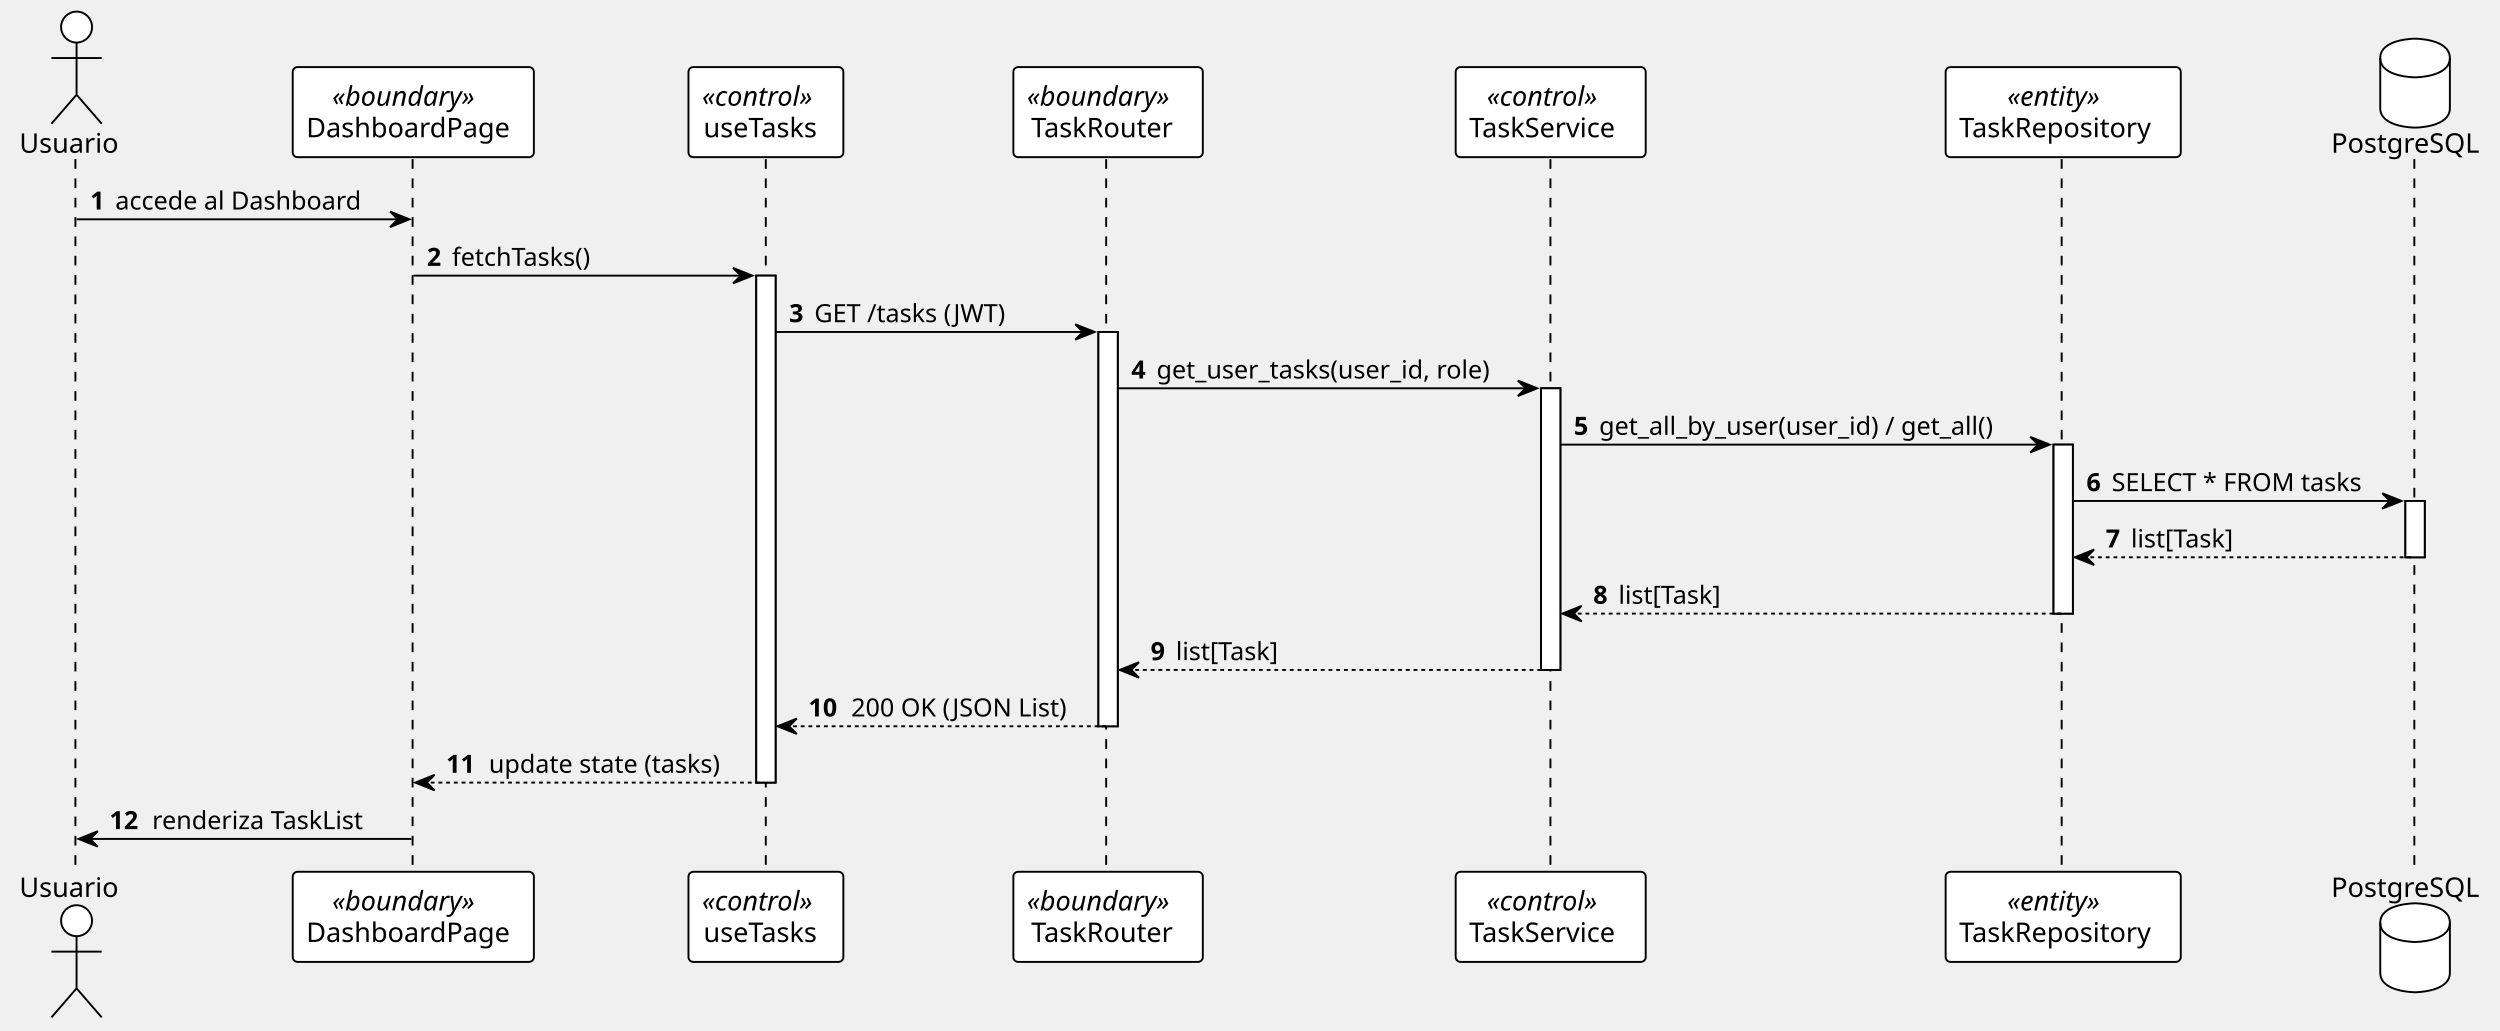
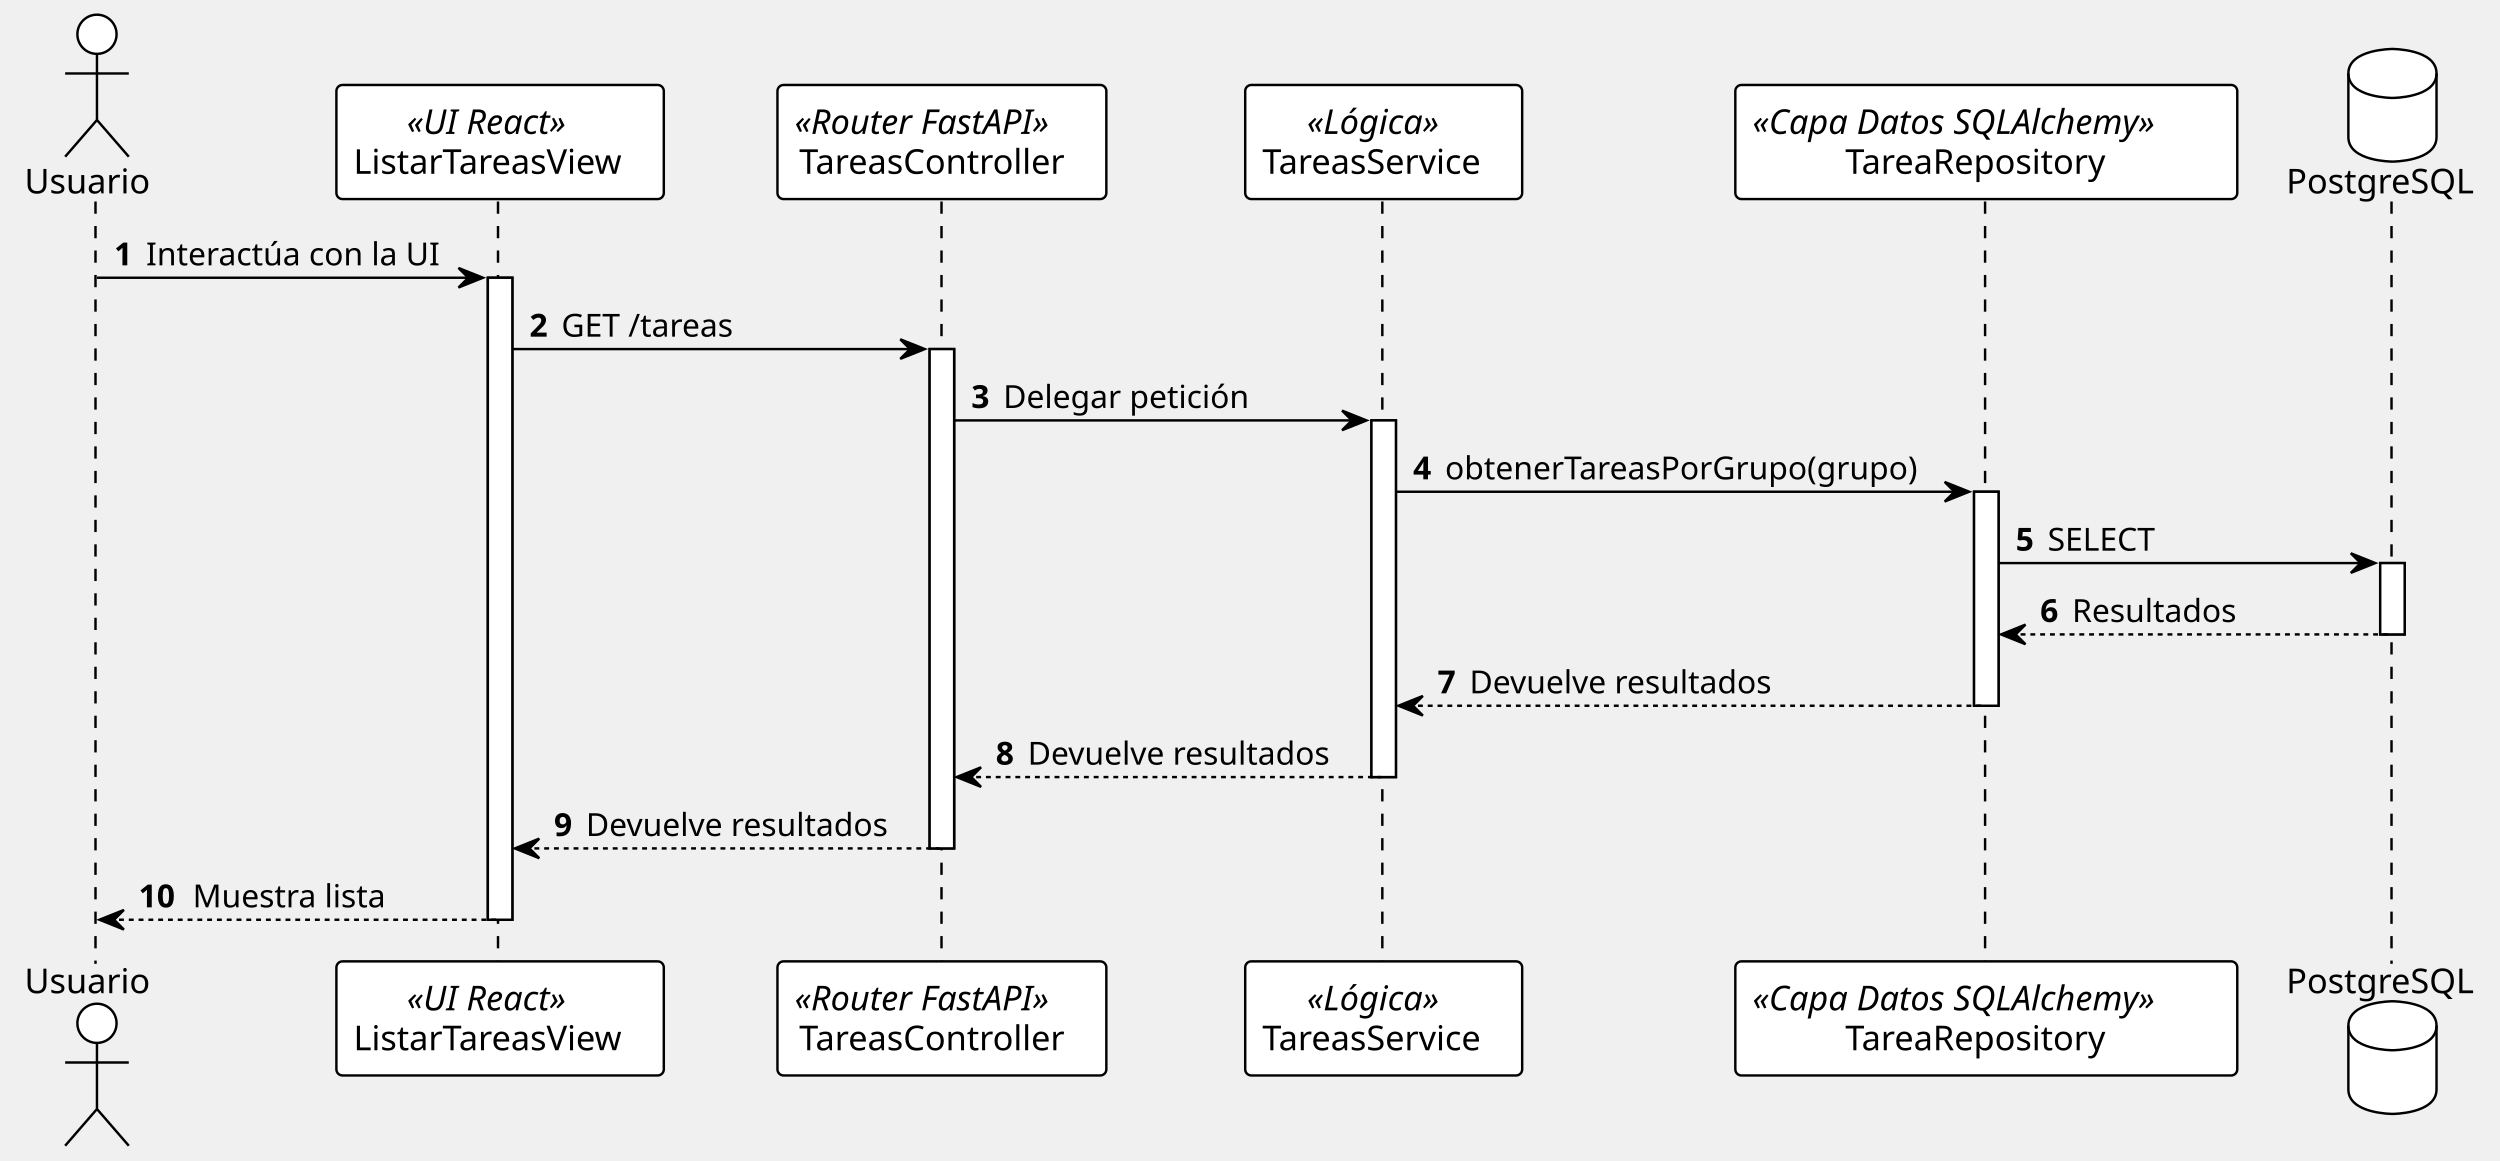
- <svg xmlns="http://www.w3.org/2000/svg" contentStyleType="text/css" data-diagram-type="SEQUENCE" height="533px" preserveAspectRatio="none" style="width:1293px;height:533px;background:#FFFFFF;" version="1.1" viewBox="0 0 1293 533" width="1293px" zoomAndPan="magnify">
+ <svg xmlns="http://www.w3.org/2000/svg" contentStyleType="text/css" data-diagram-type="SEQUENCE" height="474px" preserveAspectRatio="none" style="width:1021px;height:474px;background:#FFFFFF;" version="1.1" viewBox="0 0 1021 474" width="1021px" zoomAndPan="magnify">
  <defs />
  <g>
    <g>
-       <rect fill="#FFFFFF" height="262.195" style="stroke:#000000;stroke-width:1;" width="10" x="391.13" y="142.562" />
+       <rect fill="#FFFFFF" height="262.195" style="stroke:#000000;stroke-width:1;" width="10" x="199.242" y="113.43" />
    </g>
    <g>
-       <rect fill="#FFFFFF" height="203.93" style="stroke:#000000;stroke-width:1;" width="10" x="568.099" y="171.695" />
+       <rect fill="#FFFFFF" height="203.93" style="stroke:#000000;stroke-width:1;" width="10" x="379.67" y="142.562" />
    </g>
    <g>
-       <rect fill="#FFFFFF" height="145.664" style="stroke:#000000;stroke-width:1;" width="10" x="797.019" y="200.828" />
+       <rect fill="#FFFFFF" height="145.664" style="stroke:#000000;stroke-width:1;" width="10" x="560.099" y="171.695" />
    </g>
    <g>
-       <rect fill="#FFFFFF" height="87.398" style="stroke:#000000;stroke-width:1;" width="10" x="1062.09" y="229.961" />
+       <rect fill="#FFFFFF" height="87.398" style="stroke:#000000;stroke-width:1;" width="10" x="806.203" y="200.828" />
    </g>
    <g>
-       <rect fill="#FFFFFF" height="29.133" style="stroke:#000000;stroke-width:1;" width="10" x="1244.069" y="259.094" />
+       <rect fill="#FFFFFF" height="29.133" style="stroke:#000000;stroke-width:1;" width="10" x="972.074" y="229.961" />
    </g>
    <g class="participant-lifeline" data-entity-uid="part1" data-qualified-name="Usuario" id="part1-lifeline">
      <g>
-         <rect fill="#000000" fill-opacity="0" height="369.594" width="8" x="35.602" y="82.297" />
-         <line style="stroke:#000000;stroke-width:1;stroke-dasharray:5,5;" x1="39" x2="39" y1="82.297" y2="451.891" />
+         <rect fill="#000000" fill-opacity="0" height="311.328" width="8" x="35.602" y="82.297" />
+         <line style="stroke:#000000;stroke-width:1;stroke-dasharray:5,5;" x1="39" x2="39" y1="82.297" y2="393.625" />
      </g>
    </g>
-     <g class="participant-lifeline" data-entity-uid="part2" data-qualified-name="DP" id="part2-lifeline">
+     <g class="participant-lifeline" data-entity-uid="part2" data-qualified-name="ListarTareasView" id="part2-lifeline">
      <g>
-         <rect fill="#000000" fill-opacity="0" height="369.594" width="8" x="209.757" y="82.297" />
-         <line style="stroke:#000000;stroke-width:1;stroke-dasharray:5,5;" x1="213.396" x2="213.396" y1="82.297" y2="451.891" />
+         <rect fill="#000000" fill-opacity="0" height="311.328" width="8" x="200.242" y="82.297" />
+         <line style="stroke:#000000;stroke-width:1;stroke-dasharray:5,5;" x1="203.386" x2="203.386" y1="82.297" y2="393.625" />
      </g>
    </g>
-     <g class="participant-lifeline" data-entity-uid="part3" data-qualified-name="UT" id="part3-lifeline">
+     <g class="participant-lifeline" data-entity-uid="part3" data-qualified-name="TareasController" id="part3-lifeline">
      <g>
-         <rect fill="#000000" fill-opacity="0" height="369.594" width="8" x="392.13" y="82.297" />
-         <line style="stroke:#000000;stroke-width:1;stroke-dasharray:5,5;" x1="396.071" x2="396.071" y1="82.297" y2="451.891" />
+         <rect fill="#000000" fill-opacity="0" height="311.328" width="8" x="380.67" y="82.297" />
+         <line style="stroke:#000000;stroke-width:1;stroke-dasharray:5,5;" x1="384.511" x2="384.511" y1="82.297" y2="393.625" />
      </g>
    </g>
-     <g class="participant-lifeline" data-entity-uid="part4" data-qualified-name="TR" id="part4-lifeline">
+     <g class="participant-lifeline" data-entity-uid="part4" data-qualified-name="TareasService" id="part4-lifeline">
      <g>
-         <rect fill="#000000" fill-opacity="0" height="369.594" width="8" x="569.099" y="82.297" />
-         <line style="stroke:#000000;stroke-width:1;stroke-dasharray:5,5;" x1="572.106" x2="572.106" y1="82.297" y2="451.891" />
+         <rect fill="#000000" fill-opacity="0" height="311.328" width="8" x="561.099" y="82.297" />
+         <line style="stroke:#000000;stroke-width:1;stroke-dasharray:5,5;" x1="564.542" x2="564.542" y1="82.297" y2="393.625" />
      </g>
    </g>
-     <g class="participant-lifeline" data-entity-uid="part5" data-qualified-name="TS" id="part5-lifeline">
+     <g class="participant-lifeline" data-entity-uid="part5" data-qualified-name="TareaRepository" id="part5-lifeline">
      <g>
-         <rect fill="#000000" fill-opacity="0" height="369.594" width="8" x="798.019" y="82.297" />
-         <line style="stroke:#000000;stroke-width:1;stroke-dasharray:5,5;" x1="801.883" x2="801.883" y1="82.297" y2="451.891" />
+         <rect fill="#000000" fill-opacity="0" height="311.328" width="8" x="807.203" y="82.297" />
+         <line style="stroke:#000000;stroke-width:1;stroke-dasharray:5,5;" x1="810.708" x2="810.708" y1="82.297" y2="393.625" />
      </g>
    </g>
-     <g class="participant-lifeline" data-entity-uid="part6" data-qualified-name="TREP" id="part6-lifeline">
+     <g class="participant-lifeline" data-entity-uid="part6" data-qualified-name="PostgreSQL" id="part6-lifeline">
      <g>
-         <rect fill="#000000" fill-opacity="0" height="369.594" width="8" x="1063.09" y="82.297" />
-         <line style="stroke:#000000;stroke-width:1;stroke-dasharray:5,5;" x1="1066.288" x2="1066.288" y1="82.297" y2="451.891" />
-       </g>
-     </g>
-     <g class="participant-lifeline" data-entity-uid="part7" data-qualified-name="DB" id="part7-lifeline">
-       <g>
-         <rect fill="#000000" fill-opacity="0" height="369.594" width="8" x="1245.069" y="82.297" />
-         <line style="stroke:#000000;stroke-width:1;stroke-dasharray:5,5;" x1="1248.693" x2="1248.693" y1="82.297" y2="451.891" />
+         <rect fill="#000000" fill-opacity="0" height="311.328" width="8" x="973.074" y="82.297" />
+         <line style="stroke:#000000;stroke-width:1;stroke-dasharray:5,5;" x1="976.697" x2="976.697" y1="82.297" y2="393.625" />
      </g>
    </g>
    <g class="participant participant-head" data-entity-uid="part1" data-qualified-name="Usuario" id="part1-head">
      <text fill="#000000" font-family="Verdana" font-size="14" lengthAdjust="spacing" textLength="53.204" x="10" y="78.995">Usuario</text>
      <ellipse cx="39.602" cy="14" fill="#FFFFFF" rx="8" ry="8" style="stroke:#000000;stroke-width:1;" />
      <path d="M39.602,22 L39.602,49 M26.602,30 L52.602,30 M39.602,49 L26.602,64 M39.602,49 L52.602,64" fill="none" style="stroke:#000000;stroke-width:1;" />
    </g>
    <g class="participant participant-tail" data-entity-uid="part1" data-qualified-name="Usuario" id="part1-tail">
-       <text fill="#000000" font-family="Verdana" font-size="14" lengthAdjust="spacing" textLength="53.204" x="10" y="463.886">Usuario</text>
-       <ellipse cx="39.602" cy="476.188" fill="#FFFFFF" rx="8" ry="8" style="stroke:#000000;stroke-width:1;" />
-       <path d="M39.602,484.188 L39.602,511.188 M26.602,492.188 L52.602,492.188 M39.602,511.188 L26.602,526.188 M39.602,511.188 L52.602,526.188" fill="none" style="stroke:#000000;stroke-width:1;" />
+       <text fill="#000000" font-family="Verdana" font-size="14" lengthAdjust="spacing" textLength="53.204" x="10" y="405.62">Usuario</text>
+       <ellipse cx="39.602" cy="417.922" fill="#FFFFFF" rx="8" ry="8" style="stroke:#000000;stroke-width:1;" />
+       <path d="M39.602,425.922 L39.602,452.922 M26.602,433.922 L52.602,433.922 M39.602,452.922 L26.602,467.922 M39.602,452.922 L52.602,467.922" fill="none" style="stroke:#000000;stroke-width:1;" />
    </g>
-     <g class="participant participant-head" data-entity-uid="part2" data-qualified-name="DP" id="part2-head">
-       <rect fill="#FFFFFF" height="46.594" rx="2.5" ry="2.5" style="stroke:#000000;stroke-width:1;" width="124.722" x="151.396" y="34.703" />
-       <text fill="#000000" font-family="Verdana" font-size="14" font-style="italic" lengthAdjust="spacing" textLength="83.986" x="171.764" y="54.698">«boundary»</text>
-       <text fill="#000000" font-family="Verdana" font-size="14" lengthAdjust="spacing" textLength="110.722" x="158.396" y="70.995">DashboardPage</text>
+     <g class="participant participant-head" data-entity-uid="part2" data-qualified-name="ListarTareasView" id="part2-head">
+       <rect fill="#FFFFFF" height="46.594" rx="2.5" ry="2.5" style="stroke:#000000;stroke-width:1;" width="133.711" x="137.386" y="34.703" />
+       <text fill="#000000" font-family="Verdana" font-size="14" font-style="italic" lengthAdjust="spacing" textLength="76.214" x="166.135" y="54.698">«UI React»</text>
+       <text fill="#000000" font-family="Verdana" font-size="14" lengthAdjust="spacing" textLength="119.711" x="144.386" y="70.995">ListarTareasView</text>
    </g>
-     <g class="participant participant-tail" data-entity-uid="part2" data-qualified-name="DP" id="part2-tail">
-       <rect fill="#FFFFFF" height="46.594" rx="2.5" ry="2.5" style="stroke:#000000;stroke-width:1;" width="124.722" x="151.396" y="450.891" />
-       <text fill="#000000" font-family="Verdana" font-size="14" font-style="italic" lengthAdjust="spacing" textLength="83.986" x="171.764" y="470.886">«boundary»</text>
-       <text fill="#000000" font-family="Verdana" font-size="14" lengthAdjust="spacing" textLength="110.722" x="158.396" y="487.183">DashboardPage</text>
+     <g class="participant participant-tail" data-entity-uid="part2" data-qualified-name="ListarTareasView" id="part2-tail">
+       <rect fill="#FFFFFF" height="46.594" rx="2.5" ry="2.5" style="stroke:#000000;stroke-width:1;" width="133.711" x="137.386" y="392.625" />
+       <text fill="#000000" font-family="Verdana" font-size="14" font-style="italic" lengthAdjust="spacing" textLength="76.214" x="166.135" y="412.62">«UI React»</text>
+       <text fill="#000000" font-family="Verdana" font-size="14" lengthAdjust="spacing" textLength="119.711" x="144.386" y="428.917">ListarTareasView</text>
    </g>
-     <g class="participant participant-head" data-entity-uid="part3" data-qualified-name="UT" id="part3-head">
-       <rect fill="#FFFFFF" height="46.594" rx="2.5" ry="2.5" style="stroke:#000000;stroke-width:1;" width="80.117" x="356.071" y="34.703" />
-       <text fill="#000000" font-family="Verdana" font-size="14" font-style="italic" lengthAdjust="spacing" textLength="66.117" x="363.071" y="54.698">«control»</text>
-       <text fill="#000000" font-family="Verdana" font-size="14" lengthAdjust="spacing" textLength="64.606" x="363.827" y="70.995">useTasks</text>
+     <g class="participant participant-head" data-entity-uid="part3" data-qualified-name="TareasController" id="part3-head">
+       <rect fill="#FFFFFF" height="46.594" rx="2.5" ry="2.5" style="stroke:#000000;stroke-width:1;" width="134.319" x="317.511" y="34.703" />
+       <text fill="#000000" font-family="Verdana" font-size="14" font-style="italic" lengthAdjust="spacing" textLength="120.319" x="324.511" y="54.698">«Router FastAPI»</text>
+       <text fill="#000000" font-family="Verdana" font-size="14" lengthAdjust="spacing" textLength="116.546" x="326.397" y="70.995">TareasController</text>
    </g>
-     <g class="participant participant-tail" data-entity-uid="part3" data-qualified-name="UT" id="part3-tail">
-       <rect fill="#FFFFFF" height="46.594" rx="2.5" ry="2.5" style="stroke:#000000;stroke-width:1;" width="80.117" x="356.071" y="450.891" />
-       <text fill="#000000" font-family="Verdana" font-size="14" font-style="italic" lengthAdjust="spacing" textLength="66.117" x="363.071" y="470.886">«control»</text>
-       <text fill="#000000" font-family="Verdana" font-size="14" lengthAdjust="spacing" textLength="64.606" x="363.827" y="487.183">useTasks</text>
+     <g class="participant participant-tail" data-entity-uid="part3" data-qualified-name="TareasController" id="part3-tail">
+       <rect fill="#FFFFFF" height="46.594" rx="2.5" ry="2.5" style="stroke:#000000;stroke-width:1;" width="134.319" x="317.511" y="392.625" />
+       <text fill="#000000" font-family="Verdana" font-size="14" font-style="italic" lengthAdjust="spacing" textLength="120.319" x="324.511" y="412.62">«Router FastAPI»</text>
+       <text fill="#000000" font-family="Verdana" font-size="14" lengthAdjust="spacing" textLength="116.546" x="326.397" y="428.917">TareasController</text>
    </g>
-     <g class="participant participant-head" data-entity-uid="part4" data-qualified-name="TR" id="part4-head">
-       <rect fill="#FFFFFF" height="46.594" rx="2.5" ry="2.5" style="stroke:#000000;stroke-width:1;" width="97.986" x="524.106" y="34.703" />
-       <text fill="#000000" font-family="Verdana" font-size="14" font-style="italic" lengthAdjust="spacing" textLength="83.986" x="531.106" y="54.698">«boundary»</text>
-       <text fill="#000000" font-family="Verdana" font-size="14" lengthAdjust="spacing" textLength="79.557" x="533.321" y="70.995">TaskRouter</text>
+     <g class="participant participant-head" data-entity-uid="part4" data-qualified-name="TareasService" id="part4-head">
+       <rect fill="#FFFFFF" height="46.594" rx="2.5" ry="2.5" style="stroke:#000000;stroke-width:1;" width="113.114" x="508.542" y="34.703" />
+       <text fill="#000000" font-family="Verdana" font-size="14" font-style="italic" lengthAdjust="spacing" textLength="62.699" x="533.75" y="54.698">«Lógica»</text>
+       <text fill="#000000" font-family="Verdana" font-size="14" lengthAdjust="spacing" textLength="99.114" x="515.542" y="70.995">TareasService</text>
    </g>
-     <g class="participant participant-tail" data-entity-uid="part4" data-qualified-name="TR" id="part4-tail">
-       <rect fill="#FFFFFF" height="46.594" rx="2.5" ry="2.5" style="stroke:#000000;stroke-width:1;" width="97.986" x="524.106" y="450.891" />
-       <text fill="#000000" font-family="Verdana" font-size="14" font-style="italic" lengthAdjust="spacing" textLength="83.986" x="531.106" y="470.886">«boundary»</text>
-       <text fill="#000000" font-family="Verdana" font-size="14" lengthAdjust="spacing" textLength="79.557" x="533.321" y="487.183">TaskRouter</text>
+     <g class="participant participant-tail" data-entity-uid="part4" data-qualified-name="TareasService" id="part4-tail">
+       <rect fill="#FFFFFF" height="46.594" rx="2.5" ry="2.5" style="stroke:#000000;stroke-width:1;" width="113.114" x="508.542" y="392.625" />
+       <text fill="#000000" font-family="Verdana" font-size="14" font-style="italic" lengthAdjust="spacing" textLength="62.699" x="533.75" y="412.62">«Lógica»</text>
+       <text fill="#000000" font-family="Verdana" font-size="14" lengthAdjust="spacing" textLength="99.114" x="515.542" y="428.917">TareasService</text>
    </g>
-     <g class="participant participant-head" data-entity-uid="part5" data-qualified-name="TS" id="part5-head">
-       <rect fill="#FFFFFF" height="46.594" rx="2.5" ry="2.5" style="stroke:#000000;stroke-width:1;" width="98.273" x="752.883" y="34.703" />
-       <text fill="#000000" font-family="Verdana" font-size="14" font-style="italic" lengthAdjust="spacing" textLength="66.117" x="768.961" y="54.698">«control»</text>
-       <text fill="#000000" font-family="Verdana" font-size="14" lengthAdjust="spacing" textLength="84.273" x="759.883" y="70.995">TaskService</text>
+     <g class="participant participant-head" data-entity-uid="part5" data-qualified-name="TareaRepository" id="part5-head">
+       <rect fill="#FFFFFF" height="46.594" rx="2.5" ry="2.5" style="stroke:#000000;stroke-width:1;" width="204.989" x="708.708" y="34.703" />
+       <text fill="#000000" font-family="Verdana" font-size="14" font-style="italic" lengthAdjust="spacing" textLength="190.989" x="715.708" y="54.698">«Capa Datos SQLAlchemy»</text>
+       <text fill="#000000" font-family="Verdana" font-size="14" lengthAdjust="spacing" textLength="115.151" x="753.627" y="70.995">TareaRepository</text>
    </g>
-     <g class="participant participant-tail" data-entity-uid="part5" data-qualified-name="TS" id="part5-tail">
-       <rect fill="#FFFFFF" height="46.594" rx="2.5" ry="2.5" style="stroke:#000000;stroke-width:1;" width="98.273" x="752.883" y="450.891" />
-       <text fill="#000000" font-family="Verdana" font-size="14" font-style="italic" lengthAdjust="spacing" textLength="66.117" x="768.961" y="470.886">«control»</text>
-       <text fill="#000000" font-family="Verdana" font-size="14" lengthAdjust="spacing" textLength="84.273" x="759.883" y="487.183">TaskService</text>
+     <g class="participant participant-tail" data-entity-uid="part5" data-qualified-name="TareaRepository" id="part5-tail">
+       <rect fill="#FFFFFF" height="46.594" rx="2.5" ry="2.5" style="stroke:#000000;stroke-width:1;" width="204.989" x="708.708" y="392.625" />
+       <text fill="#000000" font-family="Verdana" font-size="14" font-style="italic" lengthAdjust="spacing" textLength="190.989" x="715.708" y="412.62">«Capa Datos SQLAlchemy»</text>
+       <text fill="#000000" font-family="Verdana" font-size="14" lengthAdjust="spacing" textLength="115.151" x="753.627" y="428.917">TareaRepository</text>
    </g>
-     <g class="participant participant-head" data-entity-uid="part6" data-qualified-name="TREP" id="part6-head">
-       <rect fill="#FFFFFF" height="46.594" rx="2.5" ry="2.5" style="stroke:#000000;stroke-width:1;" width="121.605" x="1006.288" y="34.703" />
-       <text fill="#000000" font-family="Verdana" font-size="14" font-style="italic" lengthAdjust="spacing" textLength="57.921" x="1038.129" y="54.698">«entity»</text>
-       <text fill="#000000" font-family="Verdana" font-size="14" lengthAdjust="spacing" textLength="107.605" x="1013.288" y="70.995">TaskRepository</text>
+     <g class="participant participant-head" data-entity-uid="part6" data-qualified-name="PostgreSQL" id="part6-head">
+       <text fill="#000000" font-family="Verdana" font-size="14" lengthAdjust="spacing" textLength="80.753" x="933.697" y="78.995">PostgreSQL</text>
+       <path d="M959.074,30 C959.074,20 977.074,20 977.074,20 C977.074,20 995.074,20 995.074,30 L995.074,56 C995.074,66 977.074,66 977.074,66 C977.074,66 959.074,66 959.074,56 L959.074,30" fill="#FFFFFF" style="stroke:#000000;stroke-width:1;" />
+       <path d="M959.074,30 C959.074,40 977.074,40 977.074,40 C977.074,40 995.074,40 995.074,30" fill="none" style="stroke:#000000;stroke-width:1;" />
    </g>
-     <g class="participant participant-tail" data-entity-uid="part6" data-qualified-name="TREP" id="part6-tail">
-       <rect fill="#FFFFFF" height="46.594" rx="2.5" ry="2.5" style="stroke:#000000;stroke-width:1;" width="121.605" x="1006.288" y="450.891" />
-       <text fill="#000000" font-family="Verdana" font-size="14" font-style="italic" lengthAdjust="spacing" textLength="57.921" x="1038.129" y="470.886">«entity»</text>
-       <text fill="#000000" font-family="Verdana" font-size="14" lengthAdjust="spacing" textLength="107.605" x="1013.288" y="487.183">TaskRepository</text>
-     </g>
-     <g class="participant participant-head" data-entity-uid="part7" data-qualified-name="DB" id="part7-head">
-       <text fill="#000000" font-family="Verdana" font-size="14" lengthAdjust="spacing" textLength="80.753" x="1205.693" y="78.995">PostgreSQL</text>
-       <path d="M1231.069,30 C1231.069,20 1249.069,20 1249.069,20 C1249.069,20 1267.069,20 1267.069,30 L1267.069,56 C1267.069,66 1249.069,66 1249.069,66 C1249.069,66 1231.069,66 1231.069,56 L1231.069,30" fill="#FFFFFF" style="stroke:#000000;stroke-width:1;" />
-       <path d="M1231.069,30 C1231.069,40 1249.069,40 1249.069,40 C1249.069,40 1267.069,40 1267.069,30" fill="none" style="stroke:#000000;stroke-width:1;" />
-     </g>
-     <g class="participant participant-tail" data-entity-uid="part7" data-qualified-name="DB" id="part7-tail">
-       <text fill="#000000" font-family="Verdana" font-size="14" lengthAdjust="spacing" textLength="80.753" x="1205.693" y="463.886">PostgreSQL</text>
-       <path d="M1231.069,477.188 C1231.069,467.188 1249.069,467.188 1249.069,467.188 C1249.069,467.188 1267.069,467.188 1267.069,477.188 L1267.069,503.188 C1267.069,513.188 1249.069,513.188 1249.069,513.188 C1249.069,513.188 1231.069,513.188 1231.069,503.188 L1231.069,477.188" fill="#FFFFFF" style="stroke:#000000;stroke-width:1;" />
-       <path d="M1231.069,477.188 C1231.069,487.188 1249.069,487.188 1249.069,487.188 C1249.069,487.188 1267.069,487.188 1267.069,477.188" fill="none" style="stroke:#000000;stroke-width:1;" />
+     <g class="participant participant-tail" data-entity-uid="part6" data-qualified-name="PostgreSQL" id="part6-tail">
+       <text fill="#000000" font-family="Verdana" font-size="14" lengthAdjust="spacing" textLength="80.753" x="933.697" y="405.62">PostgreSQL</text>
+       <path d="M959.074,418.922 C959.074,408.922 977.074,408.922 977.074,408.922 C977.074,408.922 995.074,408.922 995.074,418.922 L995.074,444.922 C995.074,454.922 977.074,454.922 977.074,454.922 C977.074,454.922 959.074,454.922 959.074,444.922 L959.074,418.922" fill="#FFFFFF" style="stroke:#000000;stroke-width:1;" />
+       <path d="M959.074,418.922 C959.074,428.922 977.074,428.922 977.074,428.922 C977.074,428.922 995.074,428.922 995.074,418.922" fill="none" style="stroke:#000000;stroke-width:1;" />
    </g>
    <g>
-       <rect fill="#FFFFFF" height="262.195" style="stroke:#000000;stroke-width:1;" width="10" x="391.13" y="142.562" />
+       <rect fill="#FFFFFF" height="262.195" style="stroke:#000000;stroke-width:1;" width="10" x="199.242" y="113.43" />
    </g>
    <g>
-       <rect fill="#FFFFFF" height="203.93" style="stroke:#000000;stroke-width:1;" width="10" x="568.099" y="171.695" />
+       <rect fill="#FFFFFF" height="203.93" style="stroke:#000000;stroke-width:1;" width="10" x="379.67" y="142.562" />
    </g>
    <g>
-       <rect fill="#FFFFFF" height="145.664" style="stroke:#000000;stroke-width:1;" width="10" x="797.019" y="200.828" />
+       <rect fill="#FFFFFF" height="145.664" style="stroke:#000000;stroke-width:1;" width="10" x="560.099" y="171.695" />
    </g>
    <g>
-       <rect fill="#FFFFFF" height="87.398" style="stroke:#000000;stroke-width:1;" width="10" x="1062.09" y="229.961" />
+       <rect fill="#FFFFFF" height="87.398" style="stroke:#000000;stroke-width:1;" width="10" x="806.203" y="200.828" />
    </g>
    <g>
-       <rect fill="#FFFFFF" height="29.133" style="stroke:#000000;stroke-width:1;" width="10" x="1244.069" y="259.094" />
+       <rect fill="#FFFFFF" height="29.133" style="stroke:#000000;stroke-width:1;" width="10" x="972.074" y="229.961" />
    </g>
    <g class="message" data-entity-1="part1" data-entity-2="part2" id="msg1">
-       <polygon fill="#000000" points="201.757,109.43,211.757,113.43,201.757,117.43,205.757,113.43" style="stroke:#000000;stroke-width:1;" />
-       <line style="stroke:#000000;stroke-width:1;" x1="39.602" x2="207.757" y1="113.43" y2="113.43" />
+       <polygon fill="#000000" points="187.242,109.43,197.242,113.43,187.242,117.43,191.242,113.43" style="stroke:#000000;stroke-width:1;" />
+       <line style="stroke:#000000;stroke-width:1;" x1="39.602" x2="193.242" y1="113.43" y2="113.43" />
      <text fill="#000000" font-family="Verdana" font-size="13" font-weight="bold" lengthAdjust="spacing" textLength="9.045" x="46.602" y="108.364">1</text>
-       <text fill="#000000" font-family="Verdana" font-size="13" lengthAdjust="spacing" textLength="137.109" x="59.648" y="108.364">accede al Dashboard</text>
+       <text fill="#000000" font-family="Verdana" font-size="13" lengthAdjust="spacing" textLength="127.594" x="59.648" y="108.364">Interactúa con la UI</text>
    </g>
    <g class="message" data-entity-1="part2" data-entity-2="part3" id="msg2">
-       <polygon fill="#000000" points="379.13,138.562,389.13,142.562,379.13,146.562,383.13,142.562" style="stroke:#000000;stroke-width:1;" />
-       <line style="stroke:#000000;stroke-width:1;" x1="213.757" x2="385.13" y1="142.562" y2="142.562" />
-       <text fill="#000000" font-family="Verdana" font-size="13" font-weight="bold" lengthAdjust="spacing" textLength="9.045" x="220.757" y="137.497">2</text>
-       <text fill="#000000" font-family="Verdana" font-size="13" lengthAdjust="spacing" textLength="80.184" x="233.802" y="137.497">fetchTasks()</text>
+       <polygon fill="#000000" points="367.67,138.562,377.67,142.562,367.67,146.562,371.67,142.562" style="stroke:#000000;stroke-width:1;" />
+       <line style="stroke:#000000;stroke-width:1;" x1="209.242" x2="373.67" y1="142.562" y2="142.562" />
+       <text fill="#000000" font-family="Verdana" font-size="13" font-weight="bold" lengthAdjust="spacing" textLength="9.045" x="216.242" y="137.497">2</text>
+       <text fill="#000000" font-family="Verdana" font-size="13" lengthAdjust="spacing" textLength="75.886" x="229.287" y="137.497">GET /tareas</text>
    </g>
    <g class="message" data-entity-1="part3" data-entity-2="part4" id="msg3">
-       <polygon fill="#000000" points="556.099,167.695,566.099,171.695,556.099,175.695,560.099,171.695" style="stroke:#000000;stroke-width:1;" />
-       <line style="stroke:#000000;stroke-width:1;" x1="401.13" x2="562.099" y1="171.695" y2="171.695" />
-       <text fill="#000000" font-family="Verdana" font-size="13" font-weight="bold" lengthAdjust="spacing" textLength="9.045" x="408.13" y="166.629">3</text>
-       <text fill="#000000" font-family="Verdana" font-size="13" lengthAdjust="spacing" textLength="107.783" x="421.175" y="166.629">GET /tasks (JWT)</text>
+       <polygon fill="#000000" points="548.099,167.695,558.099,171.695,548.099,175.695,552.099,171.695" style="stroke:#000000;stroke-width:1;" />
+       <line style="stroke:#000000;stroke-width:1;" x1="389.67" x2="554.099" y1="171.695" y2="171.695" />
+       <text fill="#000000" font-family="Verdana" font-size="13" font-weight="bold" lengthAdjust="spacing" textLength="9.045" x="396.67" y="166.629">3</text>
+       <text fill="#000000" font-family="Verdana" font-size="13" lengthAdjust="spacing" textLength="107.225" x="409.716" y="166.629">Delegar petición</text>
    </g>
    <g class="message" data-entity-1="part4" data-entity-2="part5" id="msg4">
-       <polygon fill="#000000" points="785.019,196.828,795.019,200.828,785.019,204.828,789.019,200.828" style="stroke:#000000;stroke-width:1;" />
-       <line style="stroke:#000000;stroke-width:1;" x1="578.099" x2="791.019" y1="200.828" y2="200.828" />
-       <text fill="#000000" font-family="Verdana" font-size="13" font-weight="bold" lengthAdjust="spacing" textLength="9.045" x="585.099" y="195.762">4</text>
-       <text fill="#000000" font-family="Verdana" font-size="13" lengthAdjust="spacing" textLength="186.875" x="598.144" y="195.762">get_user_tasks(user_id, role)</text>
+       <polygon fill="#000000" points="794.203,196.828,804.203,200.828,794.203,204.828,798.203,200.828" style="stroke:#000000;stroke-width:1;" />
+       <line style="stroke:#000000;stroke-width:1;" x1="570.099" x2="800.203" y1="200.828" y2="200.828" />
+       <text fill="#000000" font-family="Verdana" font-size="13" font-weight="bold" lengthAdjust="spacing" textLength="9.045" x="577.099" y="195.762">4</text>
+       <text fill="#000000" font-family="Verdana" font-size="13" lengthAdjust="spacing" textLength="204.058" x="590.144" y="195.762">obtenerTareasPorGrupo(grupo)</text>
    </g>
    <g class="message" data-entity-1="part5" data-entity-2="part6" id="msg5">
-       <polygon fill="#000000" points="1050.09,225.961,1060.09,229.961,1050.09,233.961,1054.09,229.961" style="stroke:#000000;stroke-width:1;" />
-       <line style="stroke:#000000;stroke-width:1;" x1="807.019" x2="1056.09" y1="229.961" y2="229.961" />
-       <text fill="#000000" font-family="Verdana" font-size="13" font-weight="bold" lengthAdjust="spacing" textLength="9.045" x="814.019" y="224.895">5</text>
-       <text fill="#000000" font-family="Verdana" font-size="13" lengthAdjust="spacing" textLength="223.025" x="827.065" y="224.895">get_all_by_user(user_id) / get_all()</text>
+       <polygon fill="#000000" points="960.074,225.961,970.074,229.961,960.074,233.961,964.074,229.961" style="stroke:#000000;stroke-width:1;" />
+       <line style="stroke:#000000;stroke-width:1;" x1="816.203" x2="966.074" y1="229.961" y2="229.961" />
+       <text fill="#000000" font-family="Verdana" font-size="13" font-weight="bold" lengthAdjust="spacing" textLength="9.045" x="823.203" y="224.895">5</text>
+       <text fill="#000000" font-family="Verdana" font-size="13" lengthAdjust="spacing" textLength="48.94" x="836.248" y="224.895">SELECT</text>
    </g>
-     <g class="message" data-entity-1="part6" data-entity-2="part7" id="msg6">
-       <polygon fill="#000000" points="1232.069,255.094,1242.069,259.094,1232.069,263.094,1236.069,259.094" style="stroke:#000000;stroke-width:1;" />
-       <line style="stroke:#000000;stroke-width:1;" x1="1072.09" x2="1238.069" y1="259.094" y2="259.094" />
-       <text fill="#000000" font-family="Verdana" font-size="13" font-weight="bold" lengthAdjust="spacing" textLength="9.045" x="1079.09" y="254.028">6</text>
-       <text fill="#000000" font-family="Verdana" font-size="13" lengthAdjust="spacing" textLength="139.934" x="1092.135" y="254.028">SELECT * FROM tasks</text>
+     <g class="message" data-entity-1="part6" data-entity-2="part5" id="msg6">
+       <polygon fill="#000000" points="827.203,255.094,817.203,259.094,827.203,263.094,823.203,259.094" style="stroke:#000000;stroke-width:1;" />
+       <line style="stroke:#000000;stroke-width:1;stroke-dasharray:2,2;" x1="821.203" x2="976.074" y1="259.094" y2="259.094" />
+       <text fill="#000000" font-family="Verdana" font-size="13" font-weight="bold" lengthAdjust="spacing" textLength="9.045" x="833.203" y="254.028">6</text>
+       <text fill="#000000" font-family="Verdana" font-size="13" lengthAdjust="spacing" textLength="71.697" x="846.248" y="254.028">Resultados</text>
    </g>
-     <g class="message" data-entity-1="part7" data-entity-2="part6" id="msg7">
-       <polygon fill="#000000" points="1083.09,284.227,1073.09,288.227,1083.09,292.227,1079.09,288.227" style="stroke:#000000;stroke-width:1;" />
-       <line style="stroke:#000000;stroke-width:1;stroke-dasharray:2,2;" x1="1077.09" x2="1248.069" y1="288.227" y2="288.227" />
-       <text fill="#000000" font-family="Verdana" font-size="13" font-weight="bold" lengthAdjust="spacing" textLength="9.045" x="1089.09" y="283.161">7</text>
-       <text fill="#000000" font-family="Verdana" font-size="13" lengthAdjust="spacing" textLength="59.446" x="1102.135" y="283.161">list[Task]</text>
+     <g class="message" data-entity-1="part5" data-entity-2="part4" id="msg7">
+       <polygon fill="#000000" points="581.099,284.227,571.099,288.227,581.099,292.227,577.099,288.227" style="stroke:#000000;stroke-width:1;" />
+       <line style="stroke:#000000;stroke-width:1;stroke-dasharray:2,2;" x1="575.099" x2="810.203" y1="288.227" y2="288.227" />
+       <text fill="#000000" font-family="Verdana" font-size="13" font-weight="bold" lengthAdjust="spacing" textLength="9.045" x="587.099" y="283.161">7</text>
+       <text fill="#000000" font-family="Verdana" font-size="13" lengthAdjust="spacing" textLength="133.383" x="600.144" y="283.161">Devuelve resultados</text>
    </g>
-     <g class="message" data-entity-1="part6" data-entity-2="part5" id="msg8">
-       <polygon fill="#000000" points="818.019,313.359,808.019,317.359,818.019,321.359,814.019,317.359" style="stroke:#000000;stroke-width:1;" />
-       <line style="stroke:#000000;stroke-width:1;stroke-dasharray:2,2;" x1="812.019" x2="1066.09" y1="317.359" y2="317.359" />
-       <text fill="#000000" font-family="Verdana" font-size="13" font-weight="bold" lengthAdjust="spacing" textLength="9.045" x="824.019" y="312.293">8</text>
-       <text fill="#000000" font-family="Verdana" font-size="13" lengthAdjust="spacing" textLength="59.446" x="837.065" y="312.293">list[Task]</text>
+     <g class="message" data-entity-1="part4" data-entity-2="part3" id="msg8">
+       <polygon fill="#000000" points="400.67,313.359,390.67,317.359,400.67,321.359,396.67,317.359" style="stroke:#000000;stroke-width:1;" />
+       <line style="stroke:#000000;stroke-width:1;stroke-dasharray:2,2;" x1="394.67" x2="564.099" y1="317.359" y2="317.359" />
+       <text fill="#000000" font-family="Verdana" font-size="13" font-weight="bold" lengthAdjust="spacing" textLength="9.045" x="406.67" y="312.293">8</text>
+       <text fill="#000000" font-family="Verdana" font-size="13" lengthAdjust="spacing" textLength="133.383" x="419.716" y="312.293">Devuelve resultados</text>
    </g>
-     <g class="message" data-entity-1="part5" data-entity-2="part4" id="msg9">
-       <polygon fill="#000000" points="589.099,342.492,579.099,346.492,589.099,350.492,585.099,346.492" style="stroke:#000000;stroke-width:1;" />
-       <line style="stroke:#000000;stroke-width:1;stroke-dasharray:2,2;" x1="583.099" x2="801.019" y1="346.492" y2="346.492" />
-       <text fill="#000000" font-family="Verdana" font-size="13" font-weight="bold" lengthAdjust="spacing" textLength="9.045" x="595.099" y="341.426">9</text>
-       <text fill="#000000" font-family="Verdana" font-size="13" lengthAdjust="spacing" textLength="59.446" x="608.144" y="341.426">list[Task]</text>
+     <g class="message" data-entity-1="part3" data-entity-2="part2" id="msg9">
+       <polygon fill="#000000" points="220.242,342.492,210.242,346.492,220.242,350.492,216.242,346.492" style="stroke:#000000;stroke-width:1;" />
+       <line style="stroke:#000000;stroke-width:1;stroke-dasharray:2,2;" x1="214.242" x2="383.67" y1="346.492" y2="346.492" />
+       <text fill="#000000" font-family="Verdana" font-size="13" font-weight="bold" lengthAdjust="spacing" textLength="9.045" x="226.242" y="341.426">9</text>
+       <text fill="#000000" font-family="Verdana" font-size="13" lengthAdjust="spacing" textLength="133.383" x="239.287" y="341.426">Devuelve resultados</text>
    </g>
-     <g class="message" data-entity-1="part4" data-entity-2="part3" id="msg10">
-       <polygon fill="#000000" points="412.13,371.625,402.13,375.625,412.13,379.625,408.13,375.625" style="stroke:#000000;stroke-width:1;" />
-       <line style="stroke:#000000;stroke-width:1;stroke-dasharray:2,2;" x1="406.13" x2="572.099" y1="375.625" y2="375.625" />
-       <text fill="#000000" font-family="Verdana" font-size="13" font-weight="bold" lengthAdjust="spacing" textLength="18.091" x="418.13" y="370.559">10</text>
-       <text fill="#000000" font-family="Verdana" font-size="13" lengthAdjust="spacing" textLength="120.878" x="440.221" y="370.559">200 OK (JSON List)</text>
-     </g>
-     <g class="message" data-entity-1="part3" data-entity-2="part2" id="msg11">
-       <polygon fill="#000000" points="224.757,400.758,214.757,404.758,224.757,408.758,220.757,404.758" style="stroke:#000000;stroke-width:1;" />
-       <line style="stroke:#000000;stroke-width:1;stroke-dasharray:2,2;" x1="218.757" x2="395.13" y1="404.758" y2="404.758" />
-       <text fill="#000000" font-family="Verdana" font-size="13" font-weight="bold" lengthAdjust="spacing" textLength="18.091" x="230.757" y="399.692">11</text>
-       <text fill="#000000" font-family="Verdana" font-size="13" lengthAdjust="spacing" textLength="131.282" x="252.848" y="399.692">update state (tasks)</text>
-     </g>
-     <g class="message" data-entity-1="part2" data-entity-2="part1" id="msg12">
-       <polygon fill="#000000" points="50.602,429.891,40.602,433.891,50.602,437.891,46.602,433.891" style="stroke:#000000;stroke-width:1;" />
-       <line style="stroke:#000000;stroke-width:1;" x1="44.602" x2="212.757" y1="433.891" y2="433.891" />
-       <text fill="#000000" font-family="Verdana" font-size="13" font-weight="bold" lengthAdjust="spacing" textLength="18.091" x="56.602" y="428.825">12</text>
-       <text fill="#000000" font-family="Verdana" font-size="13" lengthAdjust="spacing" textLength="118.644" x="78.693" y="428.825">renderiza TaskList</text>
+     <g class="message" data-entity-1="part2" data-entity-2="part1" id="msg10">
+       <polygon fill="#000000" points="50.602,371.625,40.602,375.625,50.602,379.625,46.602,375.625" style="stroke:#000000;stroke-width:1;" />
+       <line style="stroke:#000000;stroke-width:1;stroke-dasharray:2,2;" x1="44.602" x2="203.242" y1="375.625" y2="375.625" />
+       <text fill="#000000" font-family="Verdana" font-size="13" font-weight="bold" lengthAdjust="spacing" textLength="18.091" x="56.602" y="370.559">10</text>
+       <text fill="#000000" font-family="Verdana" font-size="13" lengthAdjust="spacing" textLength="83.827" x="78.693" y="370.559">Muestra lista</text>
    </g>
  </g>
</svg>
